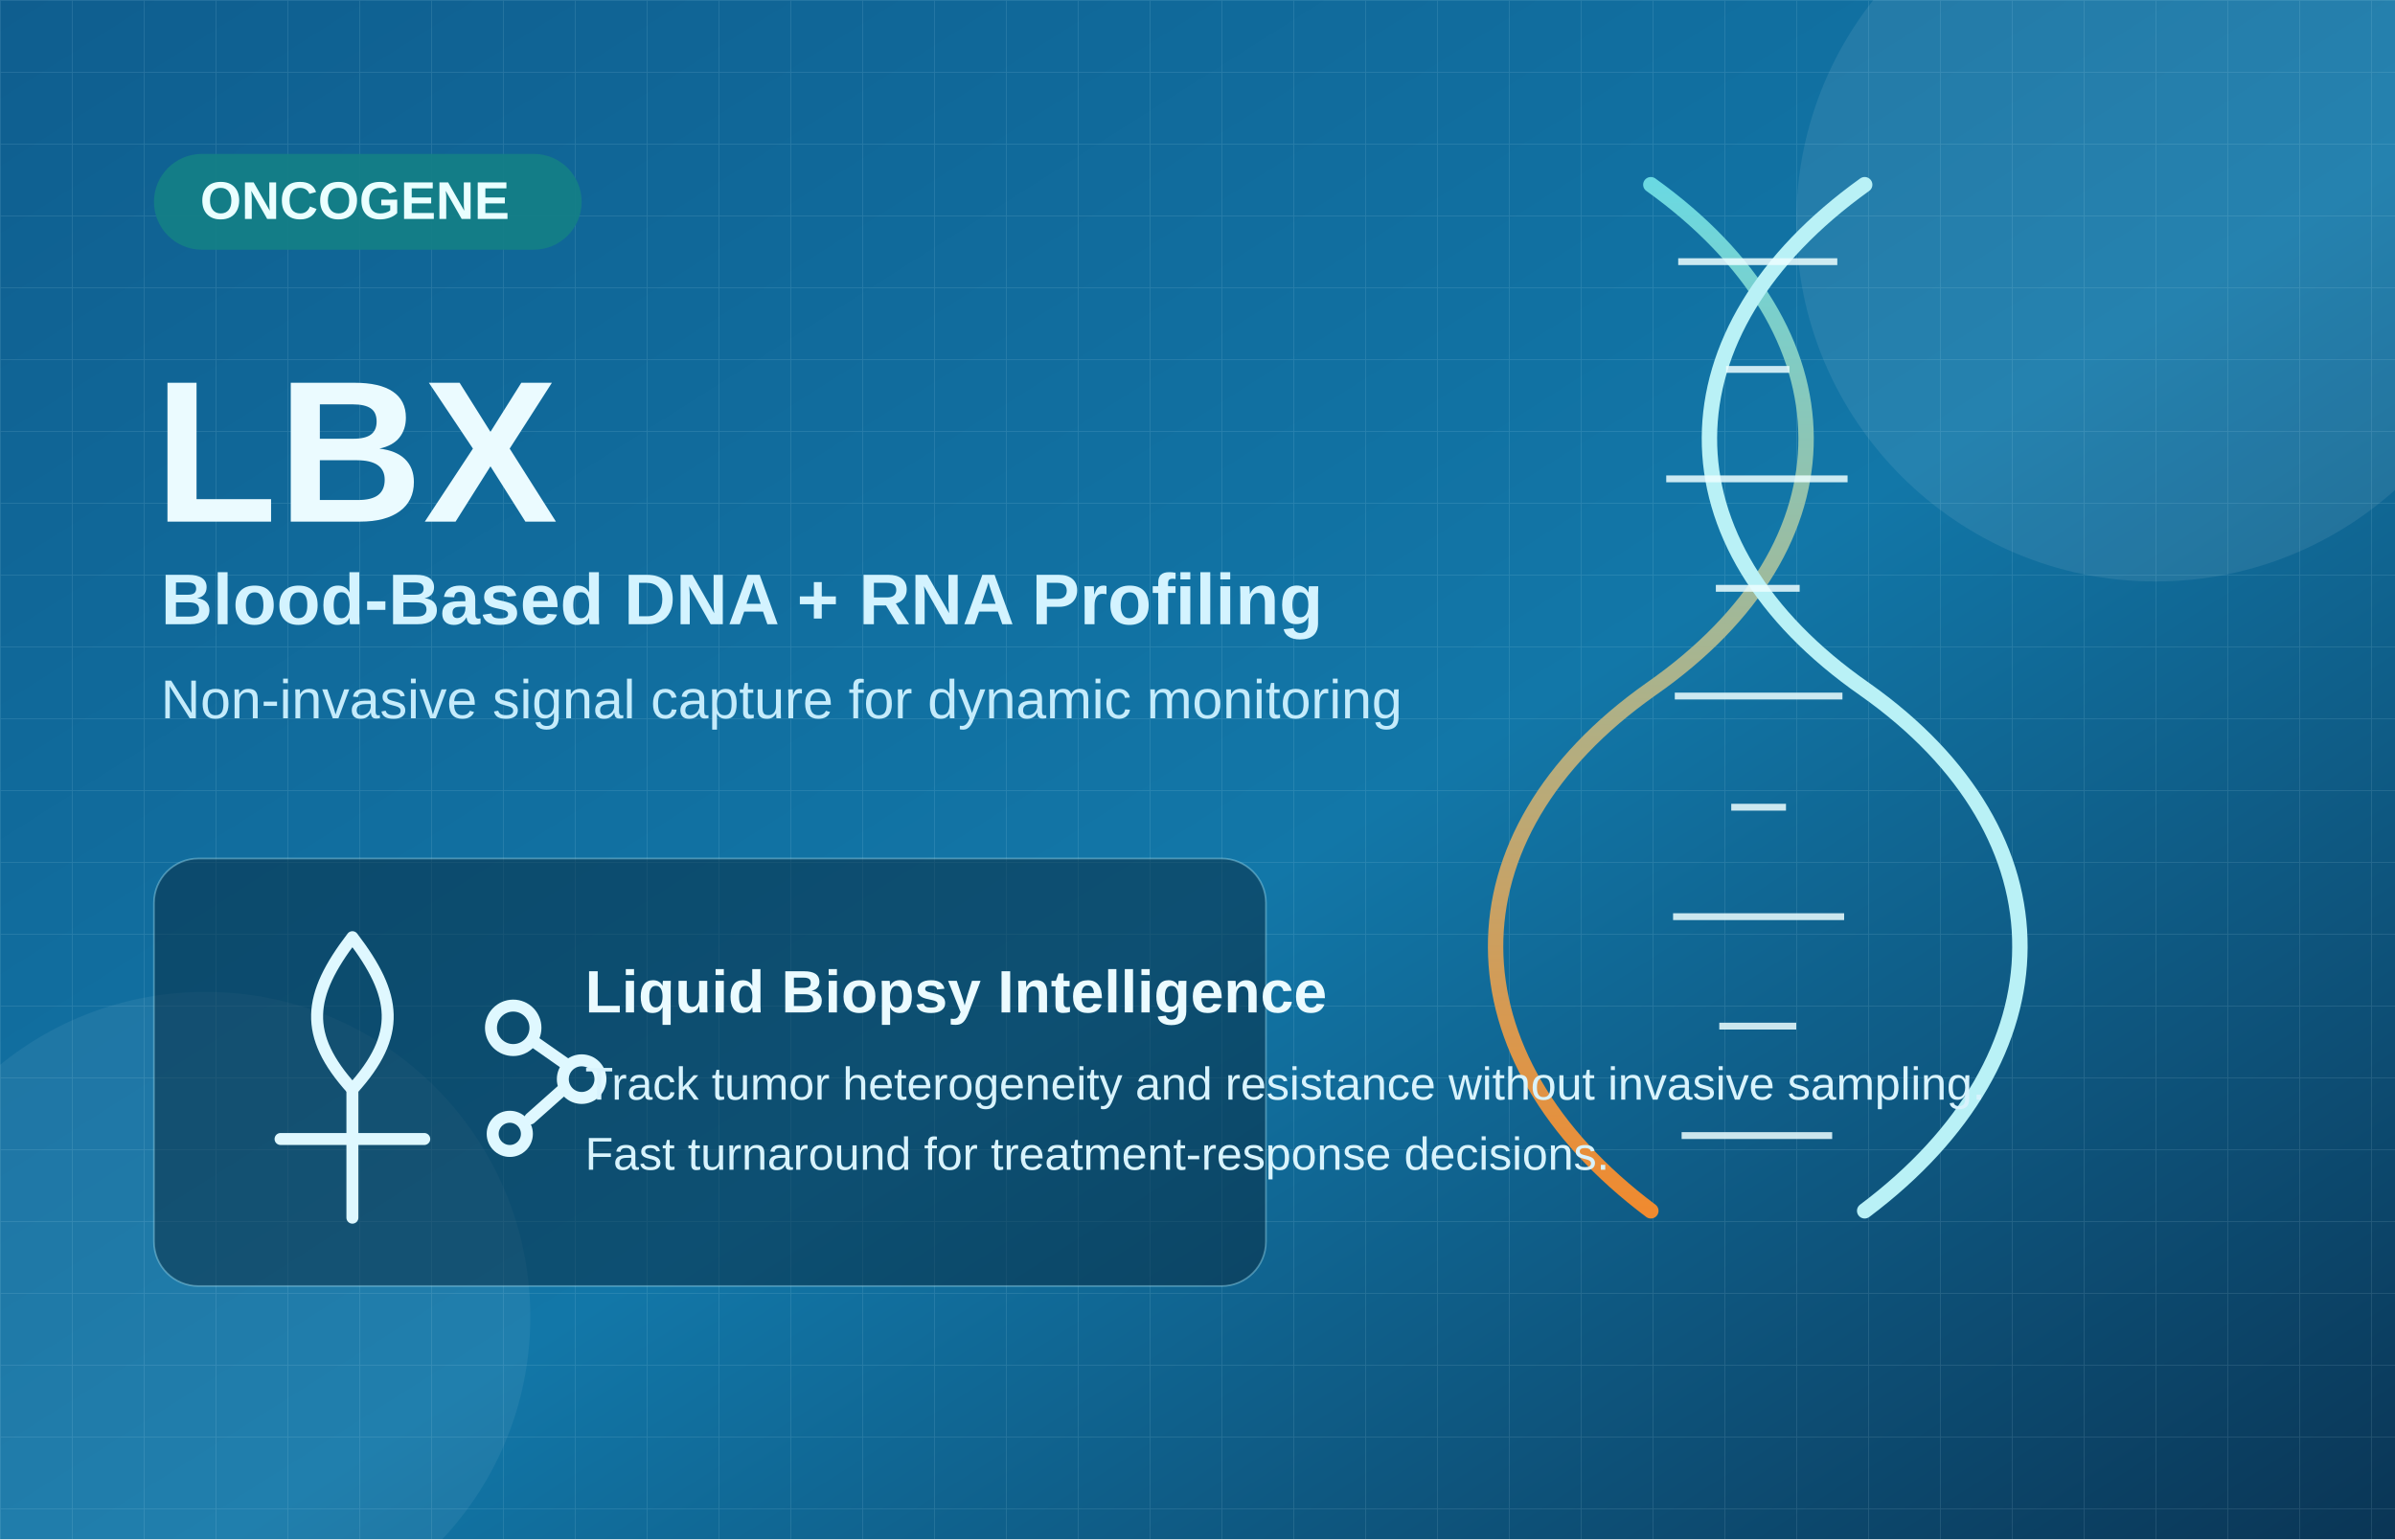
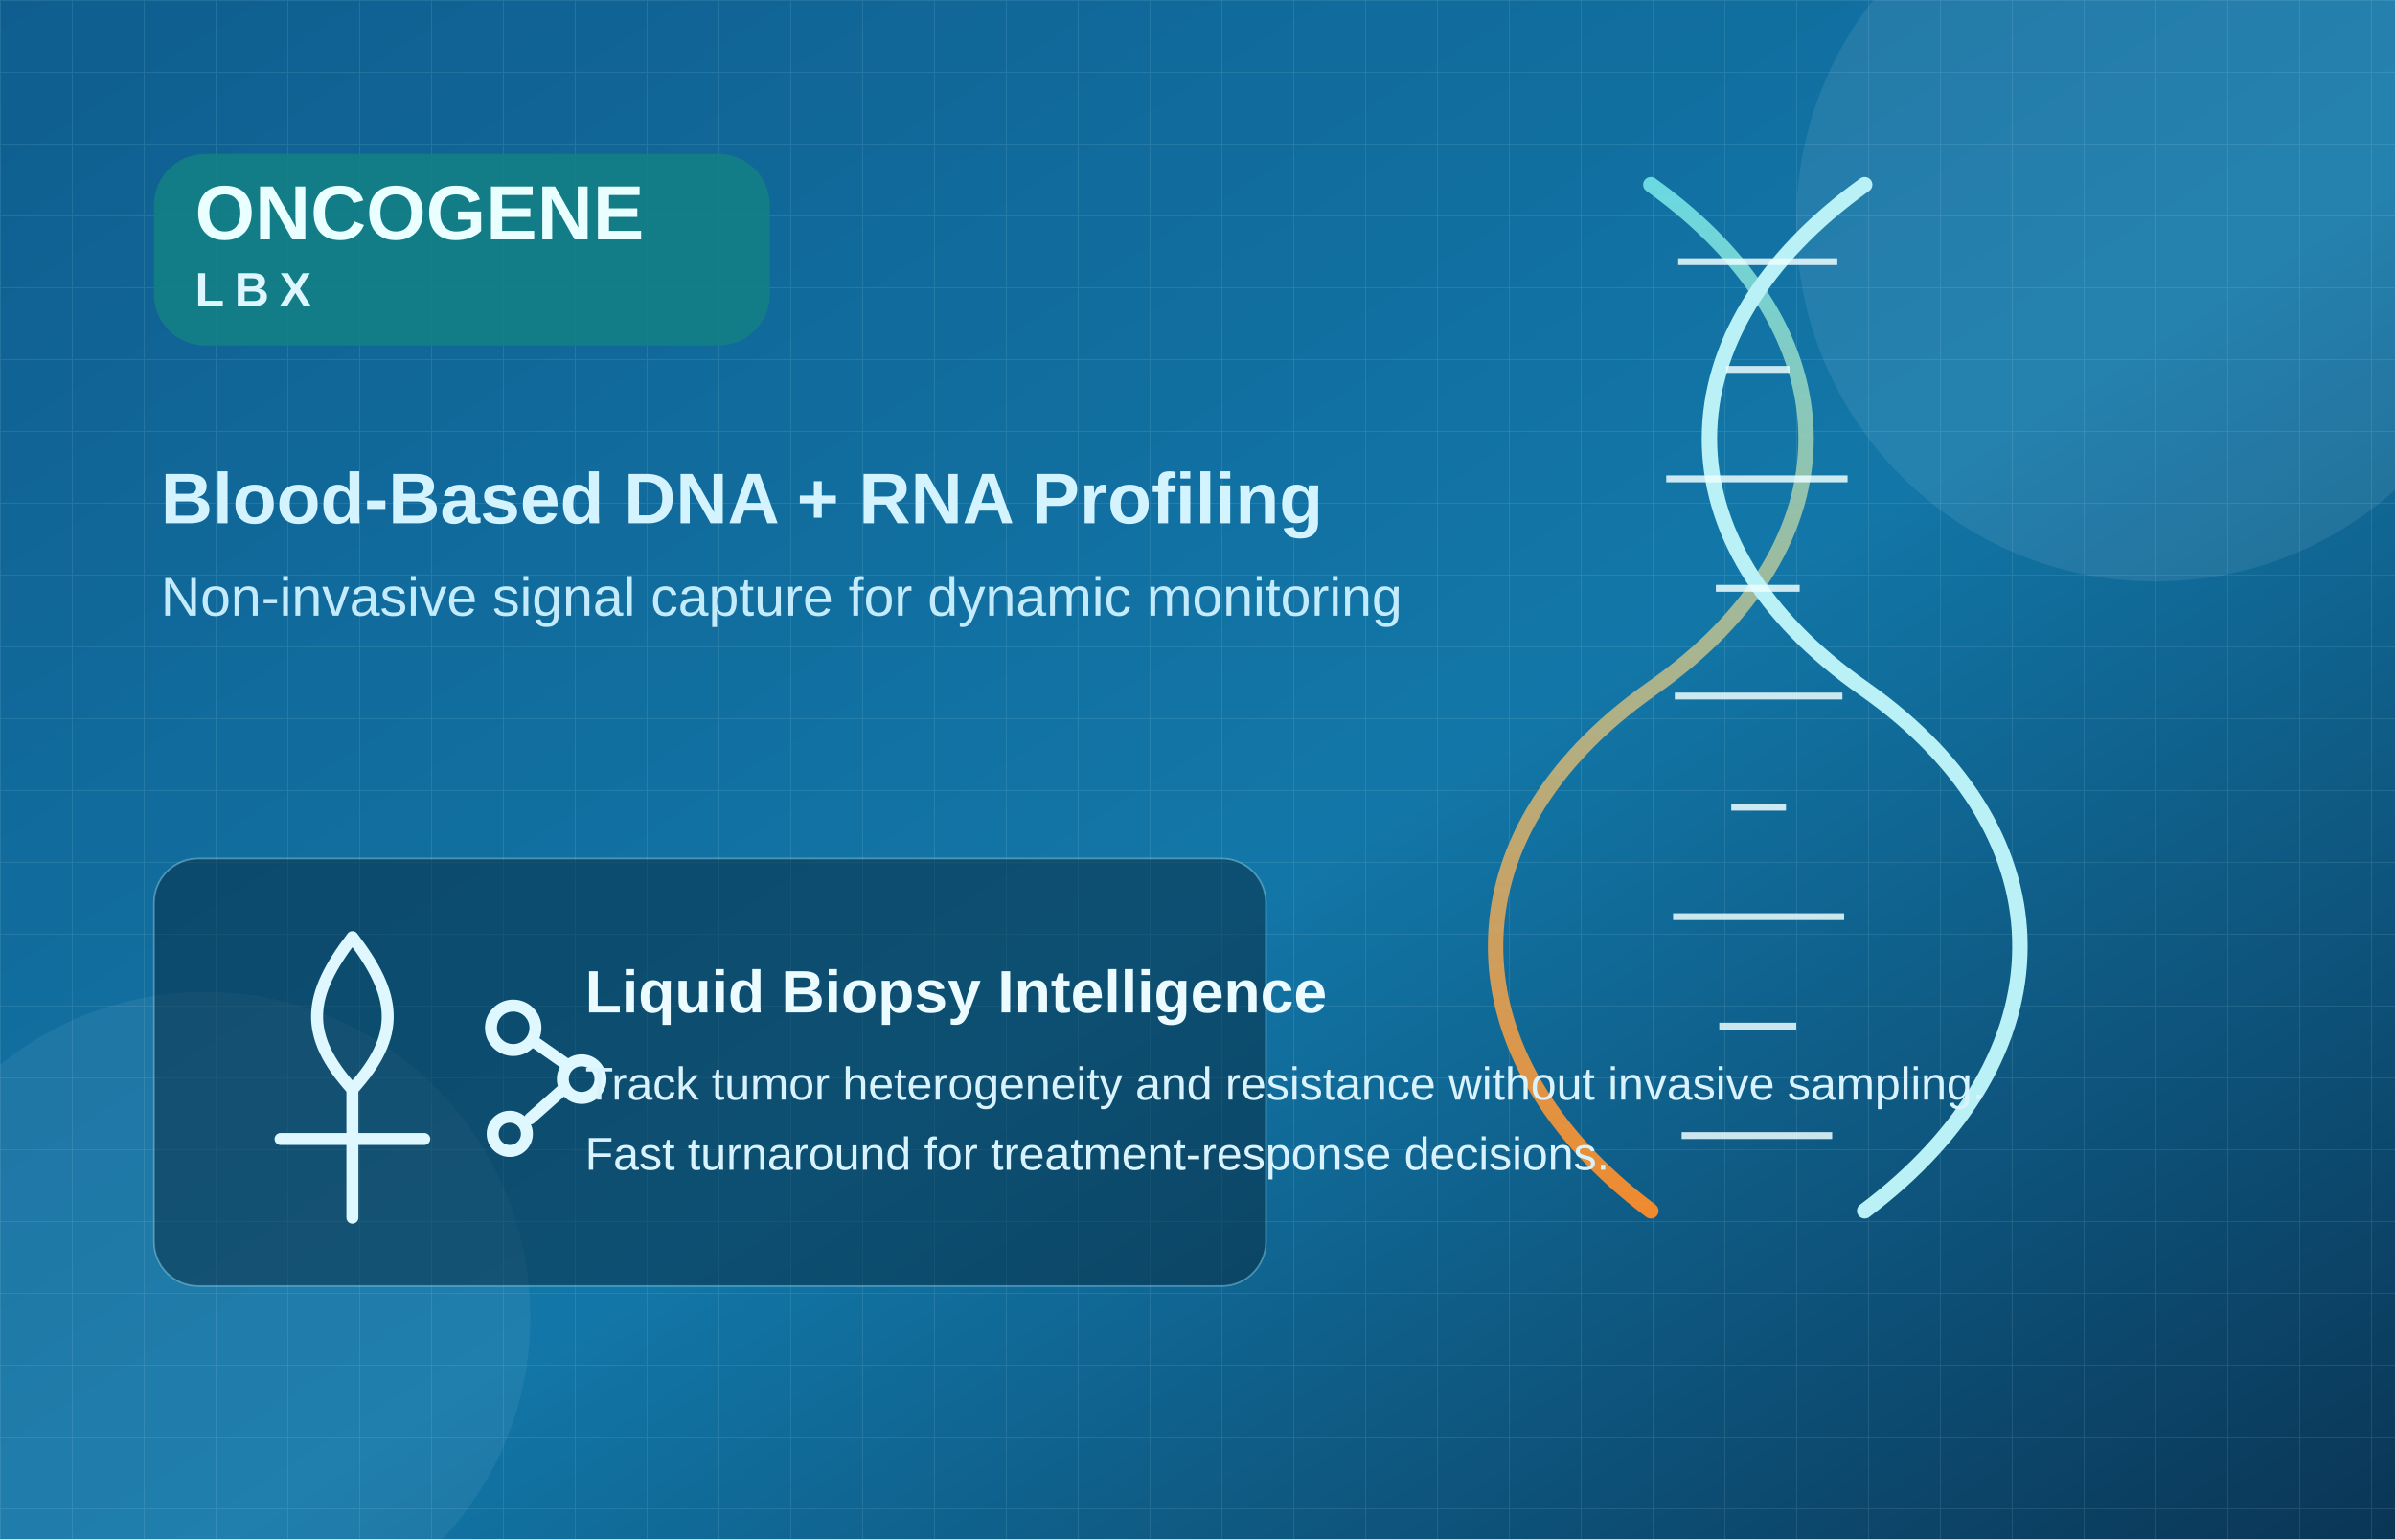
<svg xmlns="http://www.w3.org/2000/svg" viewBox="0 0 1400 900" role="img" aria-labelledby="title desc">
  <defs>
    <linearGradient id="bg" x1="0%" y1="0%" x2="100%" y2="100%">
      <stop offset="0%" stop-color="#0f5e8f" />
      <stop offset="55%" stop-color="#1277a8" />
      <stop offset="100%" stop-color="#0a3555" />
    </linearGradient>
    <pattern id="grid" width="42" height="42" patternUnits="userSpaceOnUse">
      <path d="M 42 0 L 0 0 0 42" fill="none" stroke="#d6f4ff" stroke-opacity="0.12" stroke-width="1" />
    </pattern>
    <linearGradient id="dnaA" x1="0%" y1="0%" x2="0%" y2="100%">
      <stop offset="0%" stop-color="#6ad9e2" />
      <stop offset="100%" stop-color="#f08a2f" />
    </linearGradient>
  </defs>
  <rect width="1400" height="900" fill="url(#bg)" />
  <rect width="1400" height="900" fill="url(#grid)" />
  <circle cx="120" cy="770" r="190" fill="#ffffff" fill-opacity="0.06" />
  <circle cx="1260" cy="130" r="210" fill="#ffffff" fill-opacity="0.08" />
  <g transform="translate(90 90)">
-     <rect x="0" y="0" width="250" height="56" rx="28" fill="#147f86" fill-opacity="0.92" />
-     <text x="27" y="38" fill="#eaffff" font-size="31" font-family="'Space Grotesk', Arial, sans-serif" font-weight="700">ONCOGENE</text>
+     <rect x="0" y="0" width="360" height="112" rx="30" fill="#147f86" fill-opacity="0.92" />
+     <text x="24" y="50" fill="#eaffff" font-size="45" font-family="'Space Grotesk', Arial, sans-serif" font-weight="700">ONCOGENE</text>
+     <text x="24" y="89" fill="#def6ff" font-size="28" letter-spacing="6" font-family="'IBM Plex Sans', Arial, sans-serif" font-weight="700">LBX</text>
  </g>
-   <text x="90" y="305" fill="#ebfbff" font-size="118" font-family="'Space Grotesk', Arial, sans-serif" font-weight="700">LBX</text>
-   <text x="94" y="365" fill="#d3f3ff" font-size="42" font-family="'IBM Plex Sans', Arial, sans-serif" font-weight="600">Blood-Based DNA + RNA Profiling</text>
-   <text x="94" y="420" fill="#c4ebfb" font-size="32" font-family="'IBM Plex Sans', Arial, sans-serif">Non-invasive signal capture for dynamic monitoring</text>
+   <text x="94" y="306" fill="#d3f3ff" font-size="42" font-family="'IBM Plex Sans', Arial, sans-serif" font-weight="600">Blood-Based DNA + RNA Profiling</text>
+   <text x="94" y="360" fill="#c4ebfb" font-size="32" font-family="'IBM Plex Sans', Arial, sans-serif">Non-invasive signal capture for dynamic monitoring</text>
  <g transform="translate(805 98)">
    <path d="M160 10 C280 96 282 220 160 305 C38 391 40 520 160 610" fill="none" stroke="url(#dnaA)" stroke-width="9" stroke-linecap="round" />
    <path d="M285 10 C165 96 163 220 285 305 C407 391 405 520 285 610" fill="none" stroke="#b9f1f6" stroke-width="9" stroke-linecap="round" />
    <g stroke="#ecfeff" stroke-opacity="0.85" stroke-width="4">
      <line x1="176" y1="55" x2="269" y2="55" />
      <line x1="204" y1="118" x2="241" y2="118" />
      <line x1="169" y1="182" x2="275" y2="182" />
      <line x1="198" y1="246" x2="247" y2="246" />
      <line x1="174" y1="309" x2="272" y2="309" />
      <line x1="207" y1="374" x2="239" y2="374" />
      <line x1="173" y1="438" x2="273" y2="438" />
      <line x1="200" y1="502" x2="245" y2="502" />
      <line x1="178" y1="566" x2="266" y2="566" />
    </g>
  </g>
  <g transform="translate(90 502)">
    <rect x="0" y="0" width="650" height="250" rx="26" fill="#08283d" fill-opacity="0.5" stroke="#9fdff4" stroke-opacity="0.42" />
    <g transform="translate(54 40)" fill="none" stroke="#dff8ff" stroke-width="7" stroke-linecap="round" stroke-linejoin="round">
      <path d="M62 6 C36 40 33 63 62 95 C91 63 88 40 62 6 Z" />
      <line x1="62" y1="95" x2="62" y2="170" />
      <line x1="20" y1="124" x2="104" y2="124" />
      <circle cx="156" cy="59" r="13" />
      <circle cx="196" cy="89" r="11" />
      <circle cx="154" cy="121" r="10" />
      <line x1="168" y1="67" x2="188" y2="81" />
      <line x1="166" y1="112" x2="184" y2="96" />
    </g>
    <text x="252" y="90" fill="#ebfbff" font-size="35" font-family="'Space Grotesk', Arial, sans-serif" font-weight="700">Liquid Biopsy Intelligence</text>
    <text x="252" y="141" fill="#d8f3fd" font-size="27" font-family="'IBM Plex Sans', Arial, sans-serif">Track tumor heterogeneity and resistance without invasive sampling.</text>
    <text x="252" y="182" fill="#d8f3fd" font-size="27" font-family="'IBM Plex Sans', Arial, sans-serif">Fast turnaround for treatment-response decisions.</text>
  </g>
</svg>
